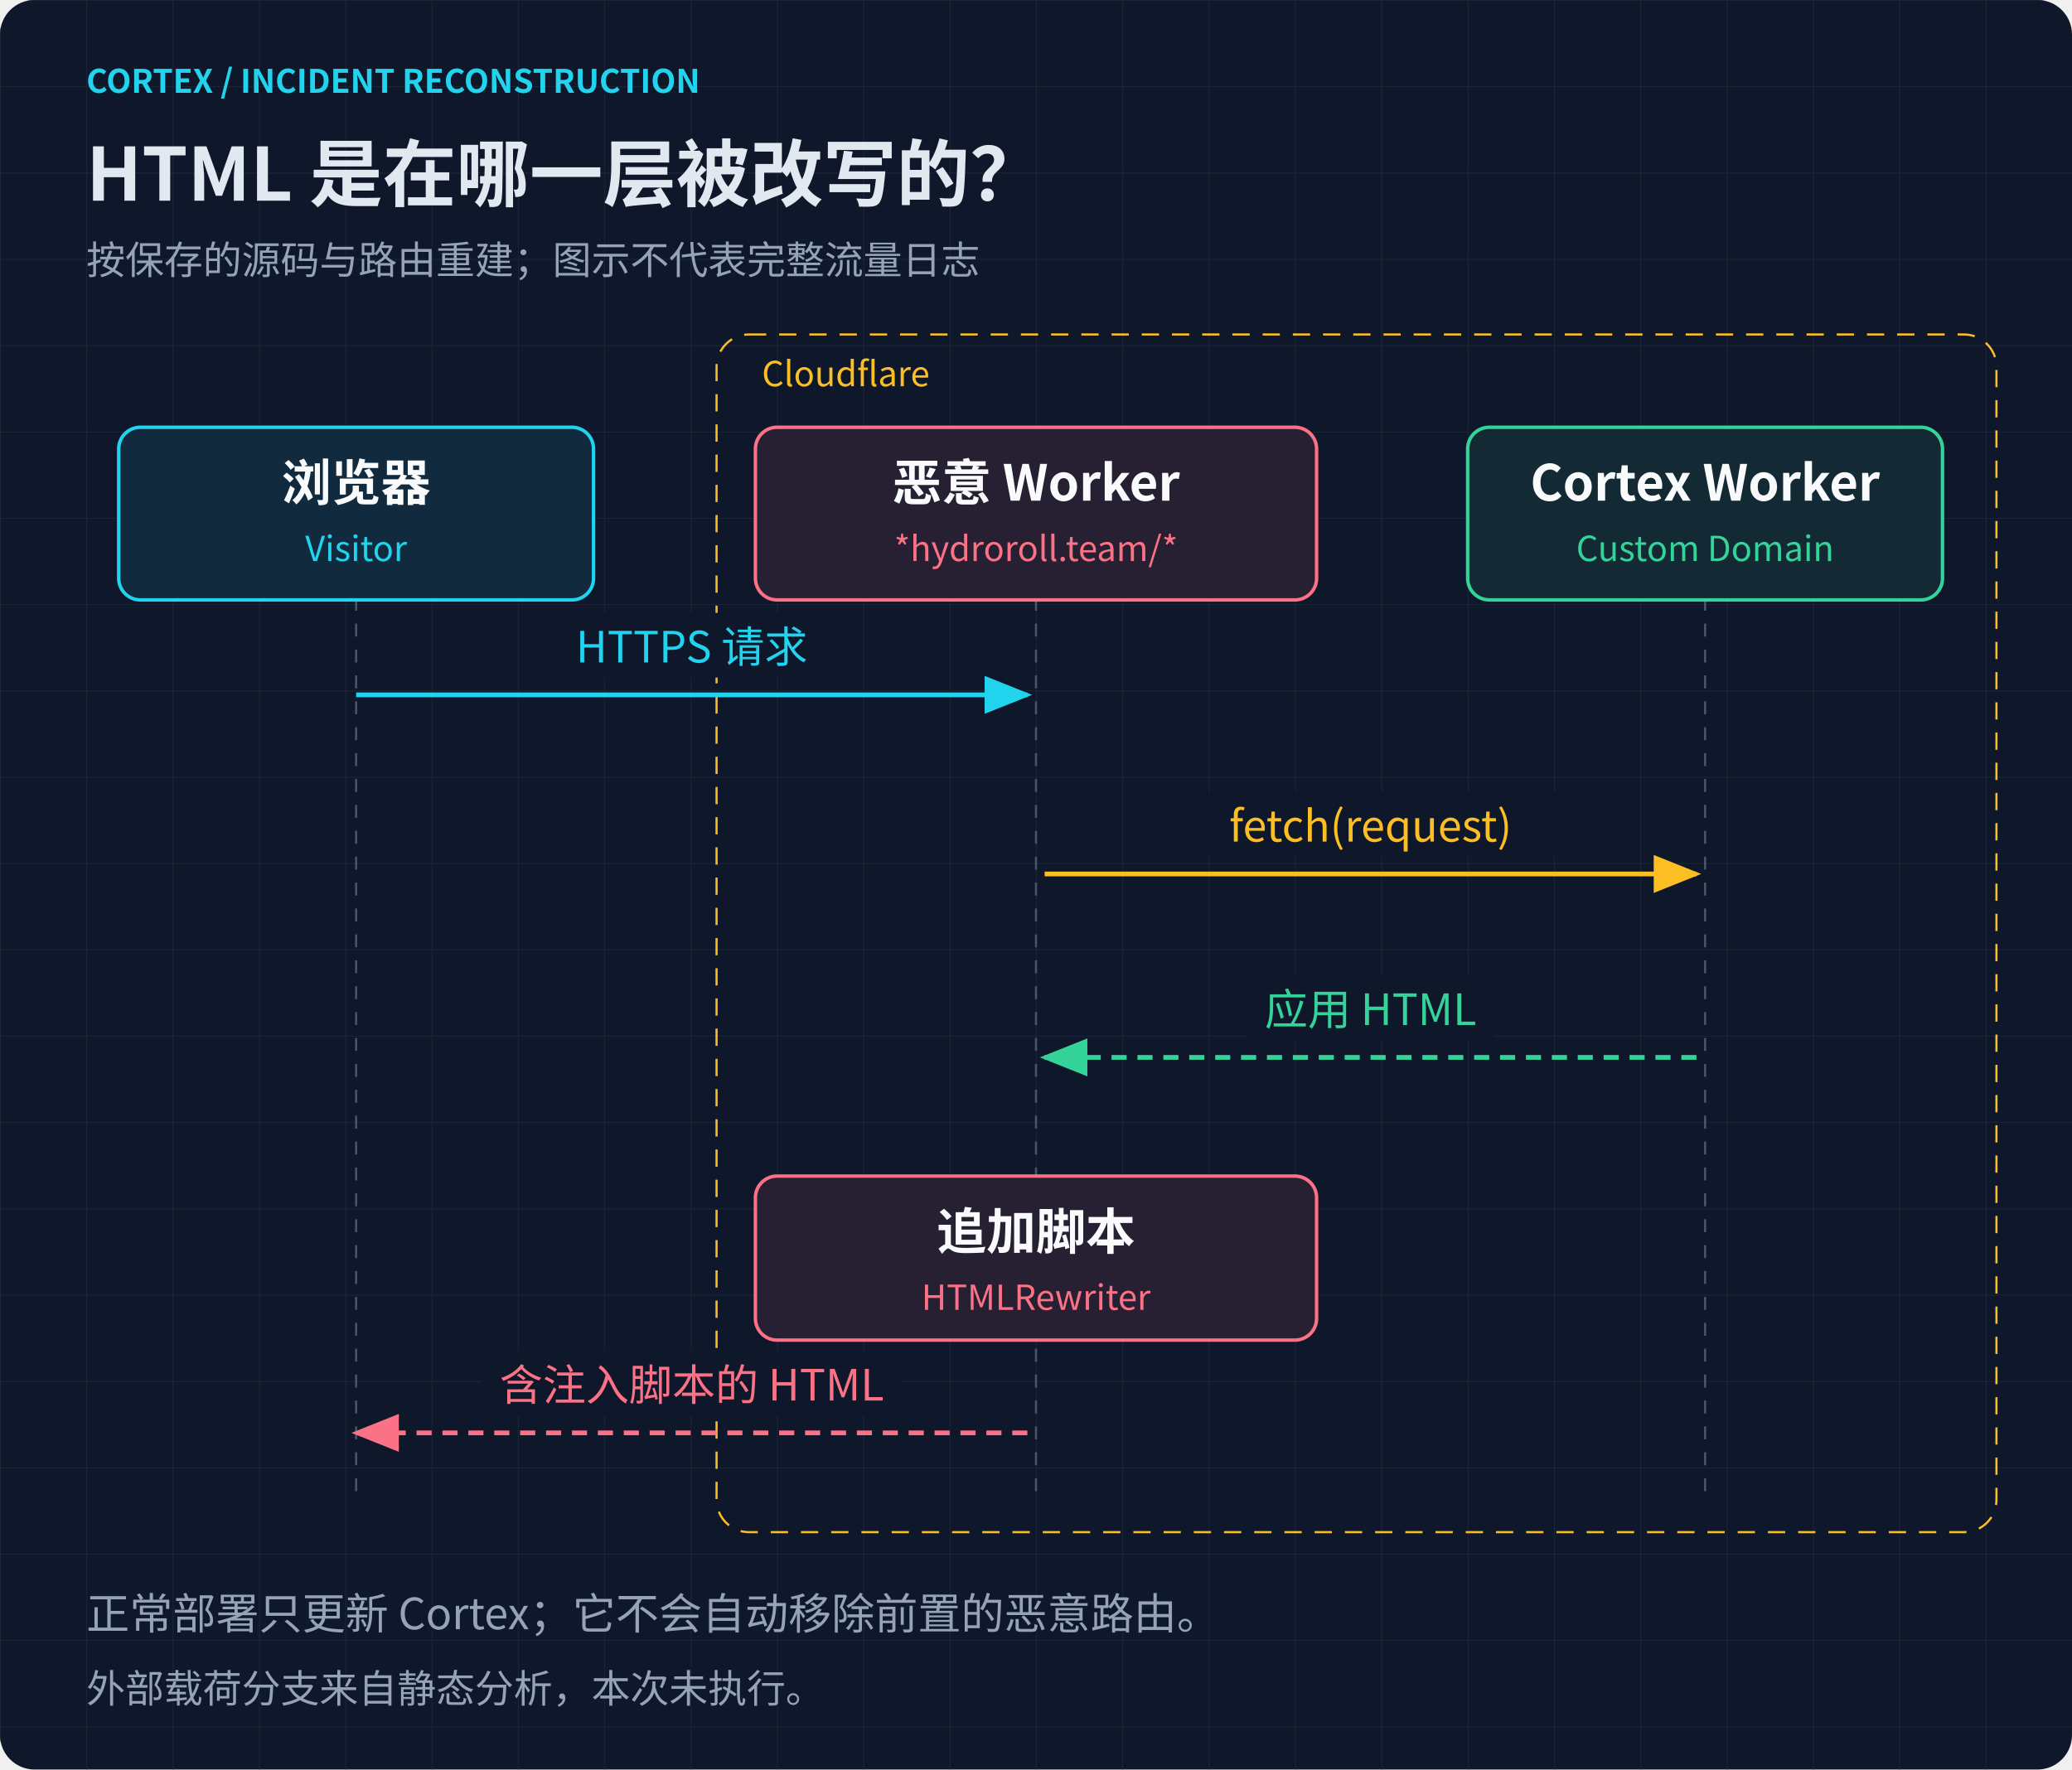
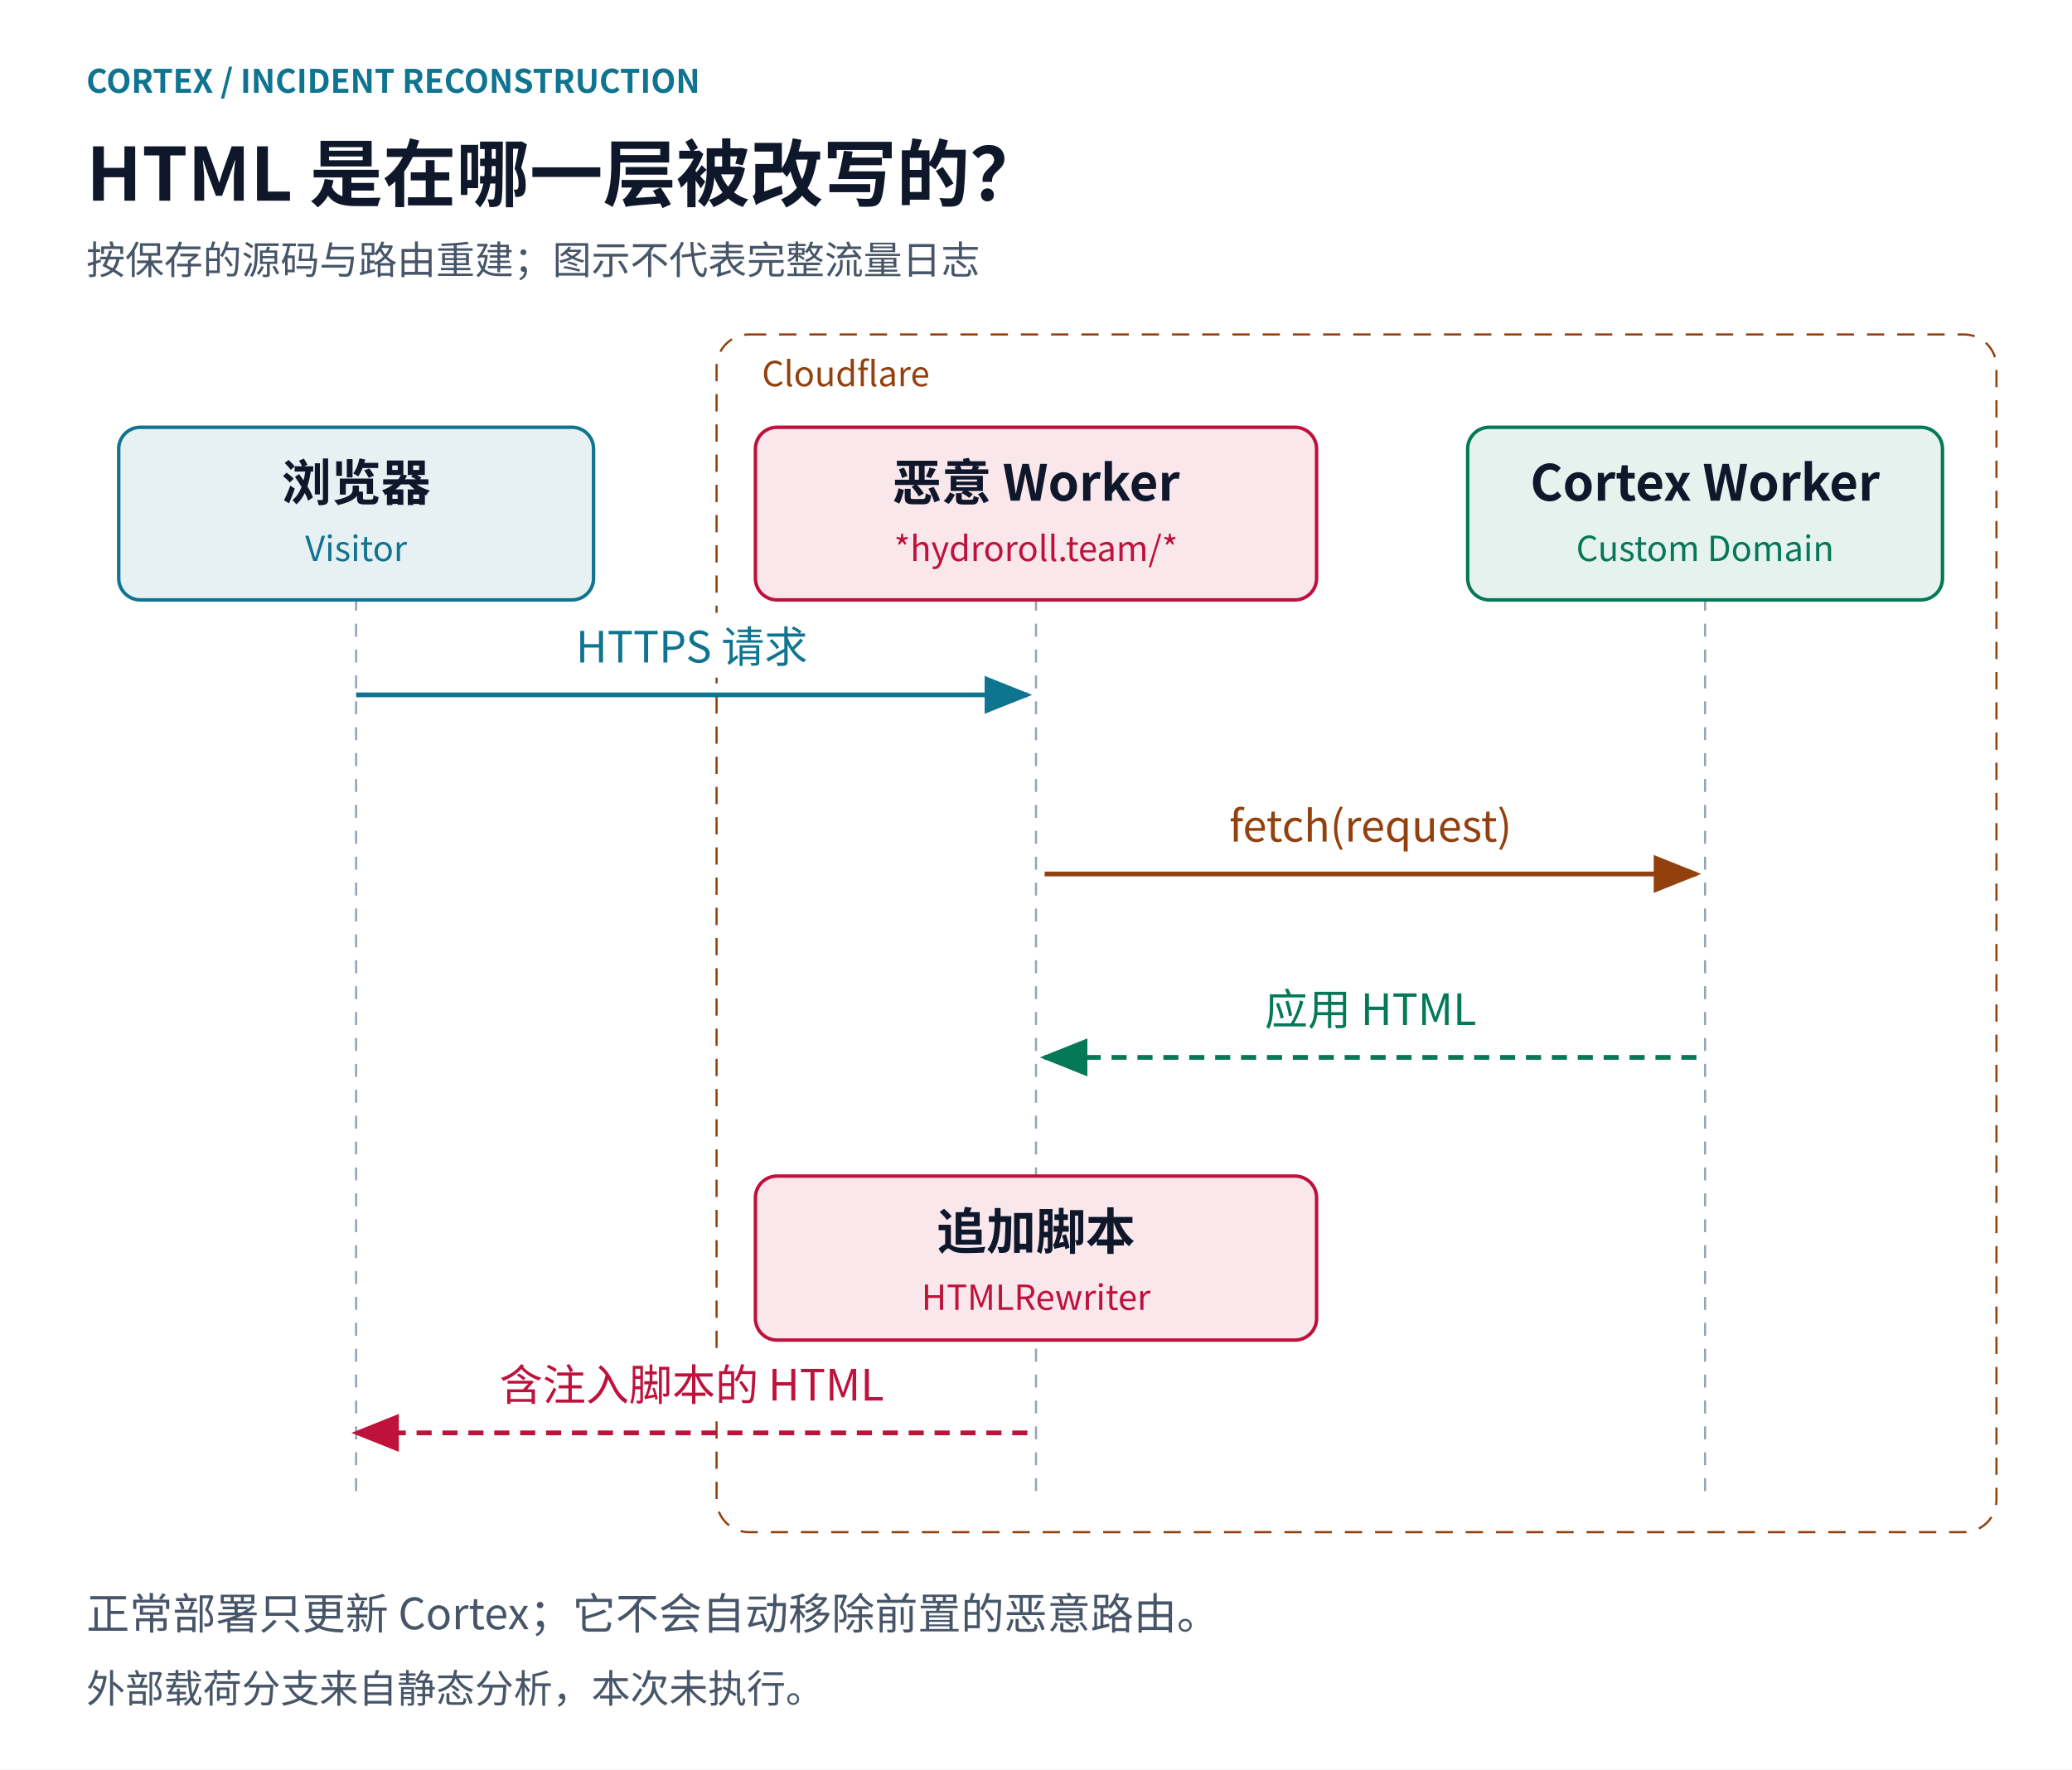
<svg xmlns="http://www.w3.org/2000/svg" viewBox="0 0 960 820" role="img" aria-labelledby="title desc" lang="zh">
  <defs>
    <marker id="arrow-cyan" markerWidth="10" markerHeight="8" refX="9" refY="4" orient="auto">
-       <path d="M0,0 L10,4 L0,8 Z" fill="#22d3ee" />
+       <path d="M0,0 L10,4 L0,8 Z" fill="#0e7490" />
    </marker>
    <marker id="arrow-rose" markerWidth="10" markerHeight="8" refX="9" refY="4" orient="auto">
-       <path d="M0,0 L10,4 L0,8 Z" fill="#fb7185" />
+       <path d="M0,0 L10,4 L0,8 Z" fill="#be123c" />
    </marker>
    <marker id="arrow-green" markerWidth="10" markerHeight="8" refX="9" refY="4" orient="auto">
-       <path d="M0,0 L10,4 L0,8 Z" fill="#34d399" />
+       <path d="M0,0 L10,4 L0,8 Z" fill="#047857" />
    </marker>
    <marker id="arrow-amber" markerWidth="10" markerHeight="8" refX="9" refY="4" orient="auto">
-       <path d="M0,0 L10,4 L0,8 Z" fill="#fbbf24" />
+       <path d="M0,0 L10,4 L0,8 Z" fill="#92400e" />
    </marker>
    <marker id="arrow-slate" markerWidth="10" markerHeight="8" refX="9" refY="4" orient="auto">
-       <path d="M0,0 L10,4 L0,8 Z" fill="#94a3b8" />
+       <path d="M0,0 L10,4 L0,8 Z" fill="#475569" />
    </marker>
-     <pattern id="grid" width="40" height="40" patternUnits="userSpaceOnUse">
-       <path d="M40 0H0V40" fill="none" stroke="#1e293b" stroke-width=".6" />
-     </pattern>
  </defs>
  <style>text{font-family:'PingFang SC','Noto Sans CJK SC','Noto Sans SC',Arial,sans-serif} .mono{font-family:'SFMono-Regular',Consolas,monospace}</style>
-   <rect width="960" height="820" rx="16" fill="#0f172a" />
-   <rect width="960" height="820" rx="16" fill="url(#grid)" />
-   <text x="40" y="43" font-size="15" fill="#22d3ee" text-anchor="start" font-weight="600">CORTEX / INCIDENT RECONSTRUCTION</text>
-   <text x="40" y="93" font-size="34" fill="#e2e8f0" text-anchor="start" font-weight="700">HTML 是在哪一层被改写的？</text>
-   <text x="40" y="127" font-size="18" fill="#94a3b8" text-anchor="start" font-weight="400">按保存的源码与路由重建；图示不代表完整流量日志</text>
-   <rect x="332" y="155" width="593" height="555" rx="15" fill="none" stroke="#fbbf24" stroke-dasharray="8 6" />
-   <text x="353" y="179" font-size="16" fill="#fbbf24" text-anchor="start" font-weight="400">Cloudflare</text>
-   <line x1="165" y1="277" x2="165" y2="694" stroke="#475569" stroke-dasharray="6 6" />
-   <line x1="480" y1="277" x2="480" y2="694" stroke="#475569" stroke-dasharray="6 6" />
-   <line x1="790" y1="277" x2="790" y2="694" stroke="#475569" stroke-dasharray="6 6" />
-   <line x1="165" y1="322" x2="476" y2="322" stroke="#22d3ee" stroke-width="2.2" marker-end="url(#arrow-cyan)" />
-   <rect x="257.5" y="284" width="126" height="30" fill="#0f172a" />
-   <text x="320.5" y="307" font-size="20" fill="#22d3ee" text-anchor="middle" font-weight="400">HTTPS 请求</text>
-   <line x1="484" y1="405" x2="786" y2="405" stroke="#fbbf24" stroke-width="2.2" marker-end="url(#arrow-amber)" />
-   <rect x="548.0" y="367" width="174" height="30" fill="#0f172a" />
-   <text x="635.0" y="390" font-size="20" fill="#fbbf24" text-anchor="middle" font-weight="400">fetch(request)</text>
-   <line x1="786" y1="490" x2="484" y2="490" stroke="#34d399" stroke-width="2.2" stroke-dasharray="7 5" marker-end="url(#arrow-green)" />
-   <rect x="577.5" y="452" width="115" height="30" fill="#0f172a" />
-   <text x="635.0" y="475" font-size="20" fill="#34d399" text-anchor="middle" font-weight="400">应用 HTML</text>
-   <line x1="476" y1="664" x2="165" y2="664" stroke="#fb7185" stroke-width="2.2" stroke-dasharray="7 5" marker-end="url(#arrow-rose)" />
-   <rect x="223.0" y="626" width="195" height="30" fill="#0f172a" />
-   <text x="320.5" y="649" font-size="20" fill="#fb7185" text-anchor="middle" font-weight="400">含注入脚本的 HTML</text>
-   <rect x="55" y="198" width="220" height="80" rx="10" fill="#0f172a" />
-   <rect x="55" y="198" width="220" height="80" rx="10" fill="#22d3ee" fill-opacity=".10" stroke="#22d3ee" stroke-width="1.6" />
-   <text x="165.0" y="232" font-size="23" fill="#f8fafc" text-anchor="middle" font-weight="600">浏览器</text>
-   <text x="165.0" y="260" font-size="16" fill="#22d3ee" text-anchor="middle" font-weight="400">Visitor</text>
-   <rect x="350" y="198" width="260" height="80" rx="10" fill="#0f172a" />
-   <rect x="350" y="198" width="260" height="80" rx="10" fill="#fb7185" fill-opacity=".10" stroke="#fb7185" stroke-width="1.6" />
-   <text x="480.0" y="232" font-size="23" fill="#f8fafc" text-anchor="middle" font-weight="600">恶意 Worker</text>
-   <text x="480.0" y="260" font-size="16" fill="#fb7185" text-anchor="middle" font-weight="400">*hydroroll.team/*</text>
-   <rect x="680" y="198" width="220" height="80" rx="10" fill="#0f172a" />
-   <rect x="680" y="198" width="220" height="80" rx="10" fill="#34d399" fill-opacity=".10" stroke="#34d399" stroke-width="1.6" />
-   <text x="790.0" y="232" font-size="23" fill="#f8fafc" text-anchor="middle" font-weight="600">Cortex Worker</text>
-   <text x="790.0" y="260" font-size="16" fill="#34d399" text-anchor="middle" font-weight="400">Custom Domain</text>
-   <rect x="350" y="545" width="260" height="76" rx="10" fill="#0f172a" />
-   <rect x="350" y="545" width="260" height="76" rx="10" fill="#fb7185" fill-opacity=".10" stroke="#fb7185" stroke-width="1.6" />
-   <text x="480.0" y="579" font-size="23" fill="#f8fafc" text-anchor="middle" font-weight="600">追加脚本</text>
-   <text x="480.0" y="607" font-size="16" fill="#fb7185" text-anchor="middle" font-weight="400">HTMLRewriter</text>
-   <text x="40" y="755" font-size="20" fill="#94a3b8" text-anchor="start" font-weight="400">正常部署只更新 Cortex；它不会自动移除前置的恶意路由。</text>
-   <text x="40" y="789" font-size="18" fill="#94a3b8" text-anchor="start" font-weight="400">外部载荷分支来自静态分析，本次未执行。</text>
+   <rect width="960" height="820" fill="#ffffff" />
+   <text x="40" y="43" font-size="15" fill="#0e7490" text-anchor="start" font-weight="600">CORTEX / INCIDENT RECONSTRUCTION</text>
+   <text x="40" y="93" font-size="34" fill="#0f172a" text-anchor="start" font-weight="700">HTML 是在哪一层被改写的？</text>
+   <text x="40" y="127" font-size="18" fill="#475569" text-anchor="start" font-weight="400">按保存的源码与路由重建；图示不代表完整流量日志</text>
+   <rect x="332" y="155" width="593" height="555" rx="15" fill="none" stroke="#92400e" stroke-dasharray="8 6" />
+   <text x="353" y="179" font-size="16" fill="#92400e" text-anchor="start" font-weight="400">Cloudflare</text>
+   <line x1="165" y1="277" x2="165" y2="694" stroke="#94a3b8" stroke-dasharray="6 6" />
+   <line x1="480" y1="277" x2="480" y2="694" stroke="#94a3b8" stroke-dasharray="6 6" />
+   <line x1="790" y1="277" x2="790" y2="694" stroke="#94a3b8" stroke-dasharray="6 6" />
+   <line x1="165" y1="322" x2="476" y2="322" stroke="#0e7490" stroke-width="2.2" marker-end="url(#arrow-cyan)" />
+   <rect x="257.5" y="284" width="126" height="30" fill="#ffffff" />
+   <text x="320.5" y="307" font-size="20" fill="#0e7490" text-anchor="middle" font-weight="400">HTTPS 请求</text>
+   <line x1="484" y1="405" x2="786" y2="405" stroke="#92400e" stroke-width="2.2" marker-end="url(#arrow-amber)" />
+   <rect x="548.0" y="367" width="174" height="30" fill="#ffffff" />
+   <text x="635.0" y="390" font-size="20" fill="#92400e" text-anchor="middle" font-weight="400">fetch(request)</text>
+   <line x1="786" y1="490" x2="484" y2="490" stroke="#047857" stroke-width="2.2" stroke-dasharray="7 5" marker-end="url(#arrow-green)" />
+   <rect x="577.5" y="452" width="115" height="30" fill="#ffffff" />
+   <text x="635.0" y="475" font-size="20" fill="#047857" text-anchor="middle" font-weight="400">应用 HTML</text>
+   <line x1="476" y1="664" x2="165" y2="664" stroke="#be123c" stroke-width="2.2" stroke-dasharray="7 5" marker-end="url(#arrow-rose)" />
+   <rect x="223.0" y="626" width="195" height="30" fill="#ffffff" />
+   <text x="320.5" y="649" font-size="20" fill="#be123c" text-anchor="middle" font-weight="400">含注入脚本的 HTML</text>
+   <rect x="55" y="198" width="220" height="80" rx="10" fill="#ffffff" />
+   <rect x="55" y="198" width="220" height="80" rx="10" fill="#0e7490" fill-opacity=".10" stroke="#0e7490" stroke-width="1.6" />
+   <text x="165.0" y="232" font-size="23" fill="#0f172a" text-anchor="middle" font-weight="600">浏览器</text>
+   <text x="165.0" y="260" font-size="16" fill="#0e7490" text-anchor="middle" font-weight="400">Visitor</text>
+   <rect x="350" y="198" width="260" height="80" rx="10" fill="#ffffff" />
+   <rect x="350" y="198" width="260" height="80" rx="10" fill="#be123c" fill-opacity=".10" stroke="#be123c" stroke-width="1.6" />
+   <text x="480.0" y="232" font-size="23" fill="#0f172a" text-anchor="middle" font-weight="600">恶意 Worker</text>
+   <text x="480.0" y="260" font-size="16" fill="#be123c" text-anchor="middle" font-weight="400">*hydroroll.team/*</text>
+   <rect x="680" y="198" width="220" height="80" rx="10" fill="#ffffff" />
+   <rect x="680" y="198" width="220" height="80" rx="10" fill="#047857" fill-opacity=".10" stroke="#047857" stroke-width="1.6" />
+   <text x="790.0" y="232" font-size="23" fill="#0f172a" text-anchor="middle" font-weight="600">Cortex Worker</text>
+   <text x="790.0" y="260" font-size="16" fill="#047857" text-anchor="middle" font-weight="400">Custom Domain</text>
+   <rect x="350" y="545" width="260" height="76" rx="10" fill="#ffffff" />
+   <rect x="350" y="545" width="260" height="76" rx="10" fill="#be123c" fill-opacity=".10" stroke="#be123c" stroke-width="1.6" />
+   <text x="480.0" y="579" font-size="23" fill="#0f172a" text-anchor="middle" font-weight="600">追加脚本</text>
+   <text x="480.0" y="607" font-size="16" fill="#be123c" text-anchor="middle" font-weight="400">HTMLRewriter</text>
+   <text x="40" y="755" font-size="20" fill="#475569" text-anchor="start" font-weight="400">正常部署只更新 Cortex；它不会自动移除前置的恶意路由。</text>
+   <text x="40" y="789" font-size="18" fill="#475569" text-anchor="start" font-weight="400">外部载荷分支来自静态分析，本次未执行。</text>
</svg>
